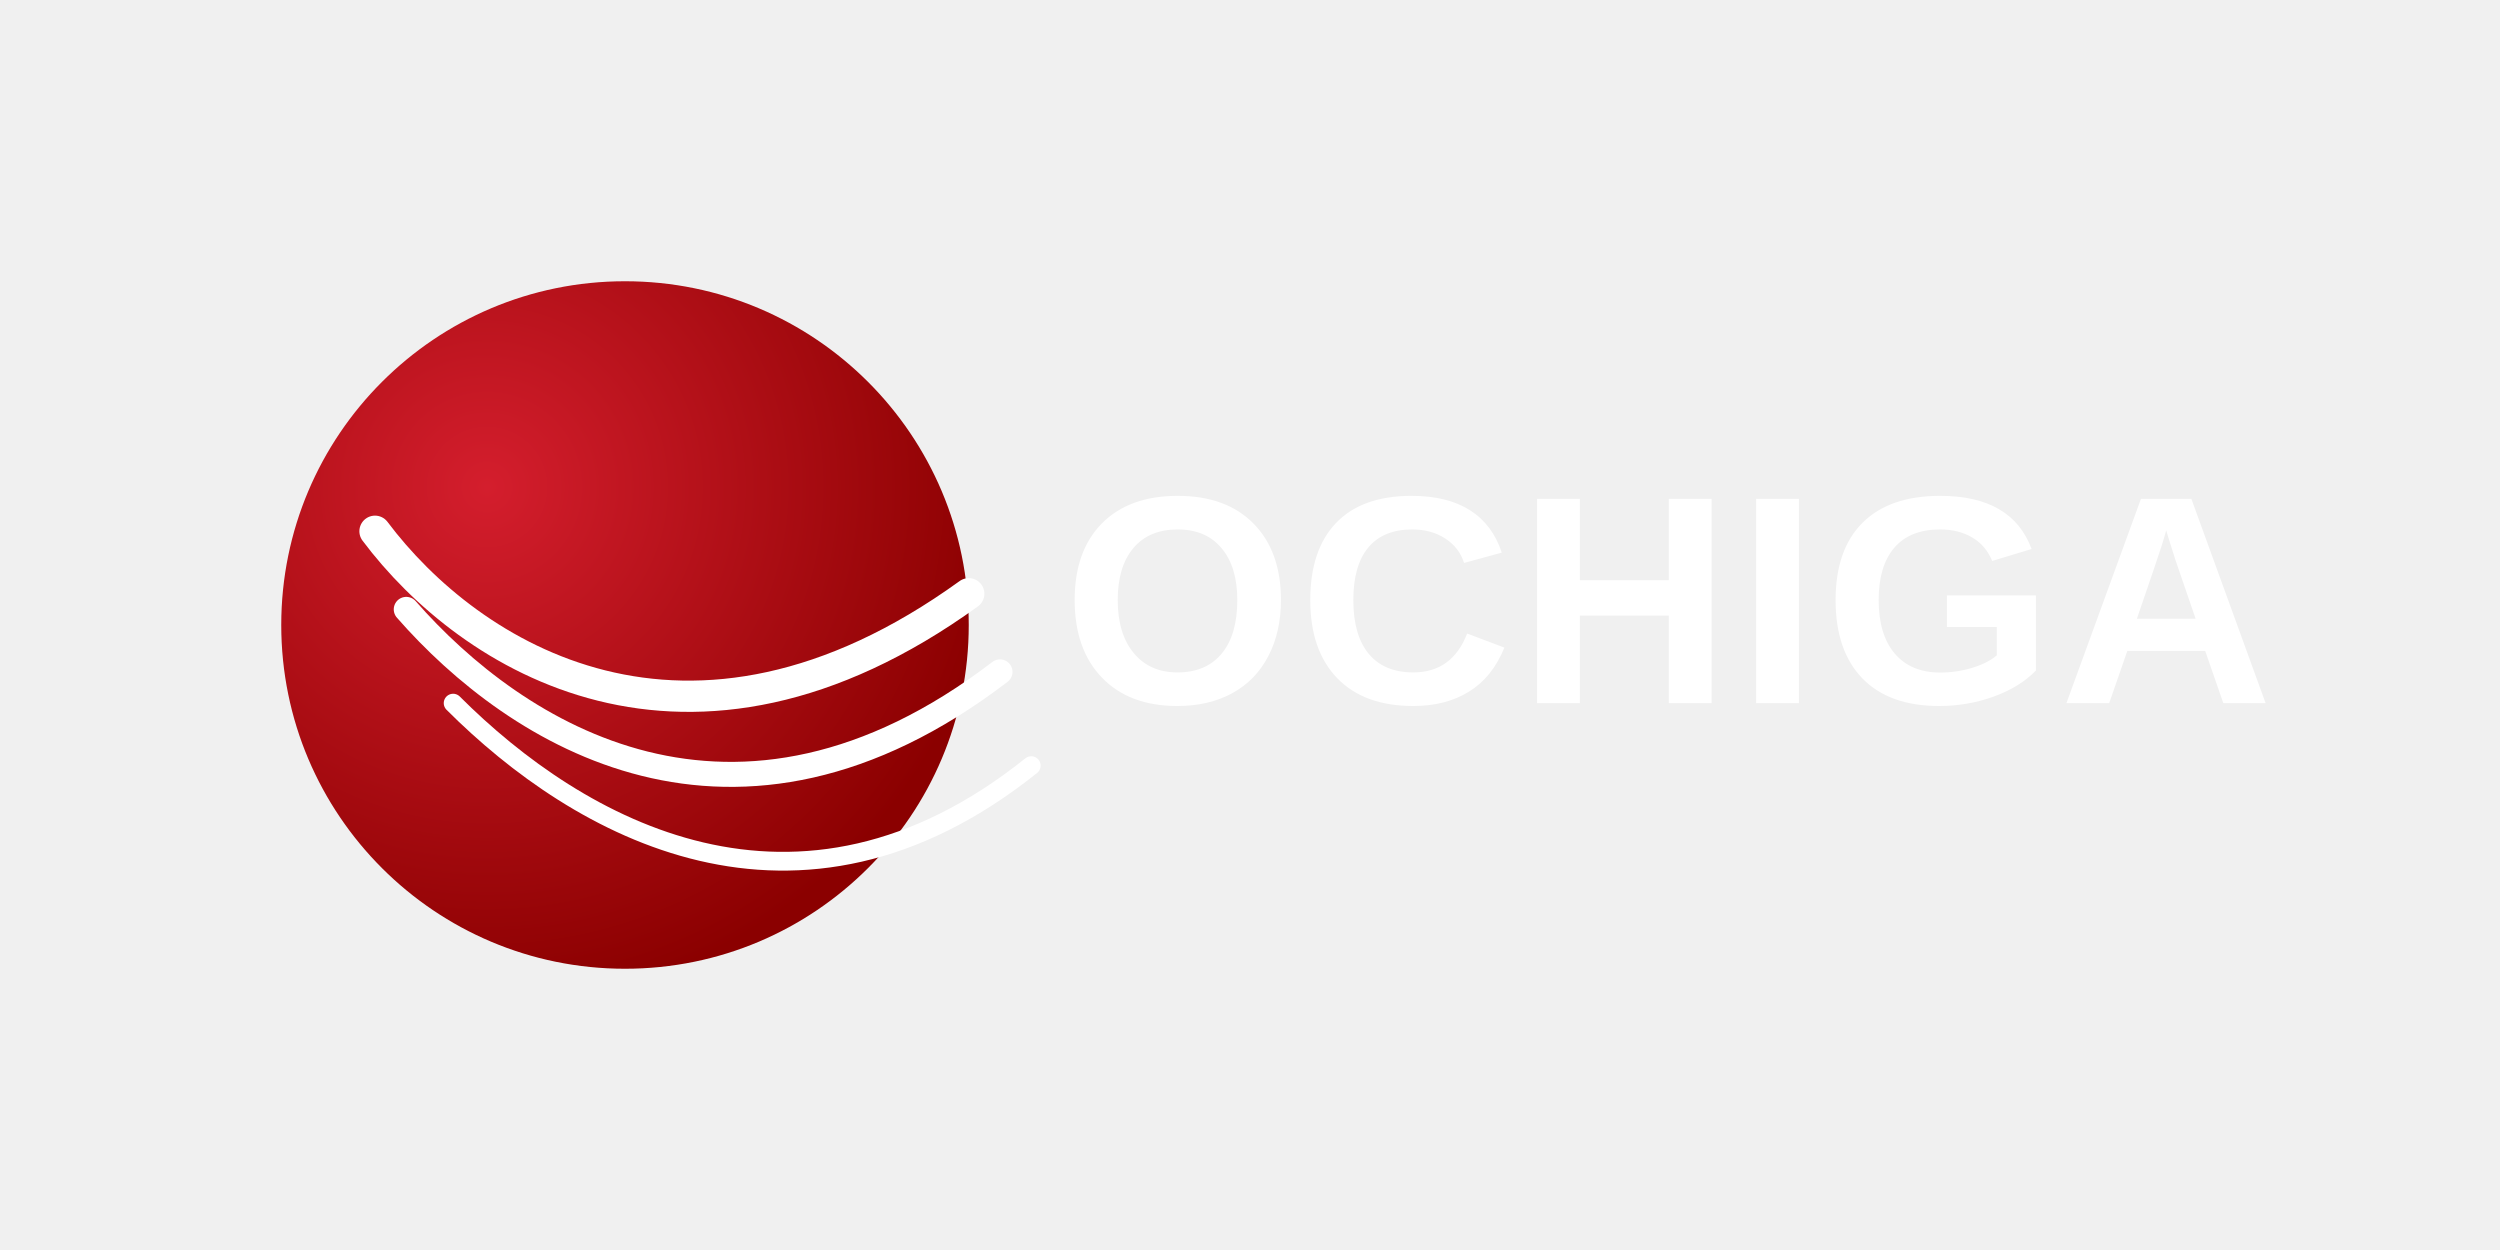
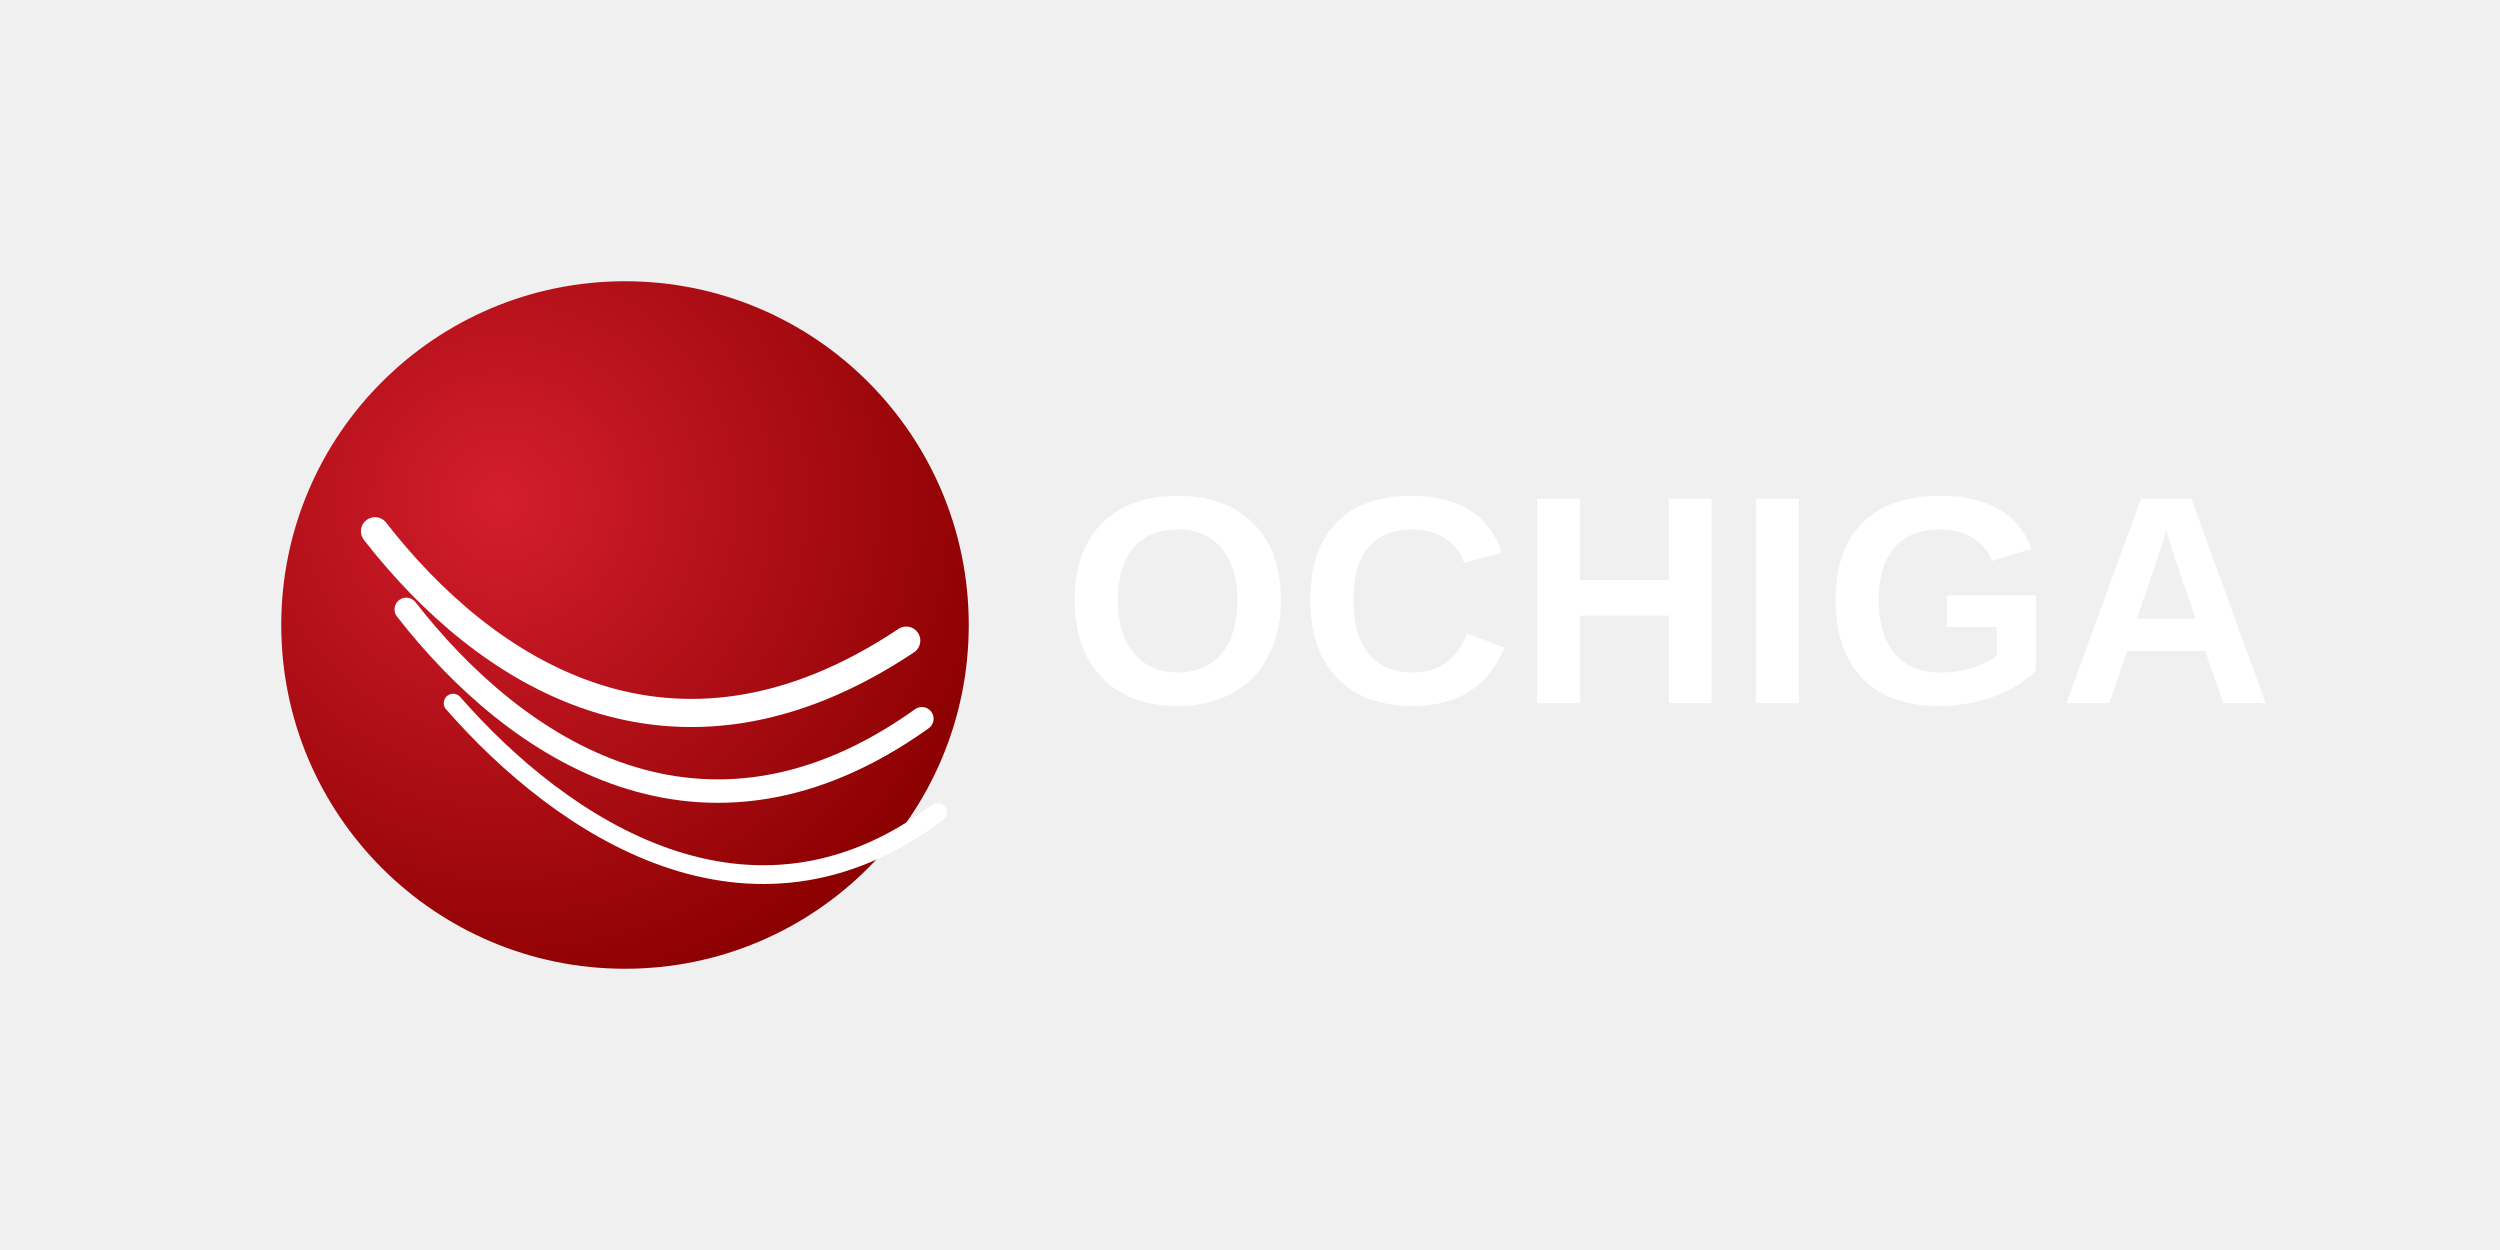
<svg xmlns="http://www.w3.org/2000/svg" width="800" height="400" viewBox="0 0 800 400">
  <defs>
-     <radialGradient id="redGradient" cx="30%" cy="30%" r="75%">
+     <radialGradient id="redGradient" cx="32%" cy="32%" r="75%">
      <stop offset="0%" stop-color="#d41e2d" />
      <stop offset="100%" stop-color="#8b0000" />
    </radialGradient>
  </defs>
  <circle cx="200" cy="200" r="110" fill="url(#redGradient)" />
  <g fill="none" stroke="white" stroke-linecap="round">
-     <path d="         M120 170         C150 210, 220 255, 310 190       " stroke-width="10" />
-     <path d="         M130 195         C165 235, 235 280, 320 215       " stroke-width="8" />
-     <path d="         M145 225         C185 265, 255 305, 330 245       " stroke-width="6" />
+     <path d="         M120 170         C155 215, 215 255, 290 205       " stroke-width="9" />
+     <path d="         M130 195         C165 240, 225 280, 295 230       " stroke-width="7.5" />
+     <path d="         M145 225         C180 265, 240 305, 300 260       " stroke-width="6" />
  </g>
  <text x="340" y="225" font-family="Arial, Helvetica, sans-serif" font-size="95" font-weight="600" fill="white" letter-spacing="1.5">
    OCHIGA
  </text>
</svg>
